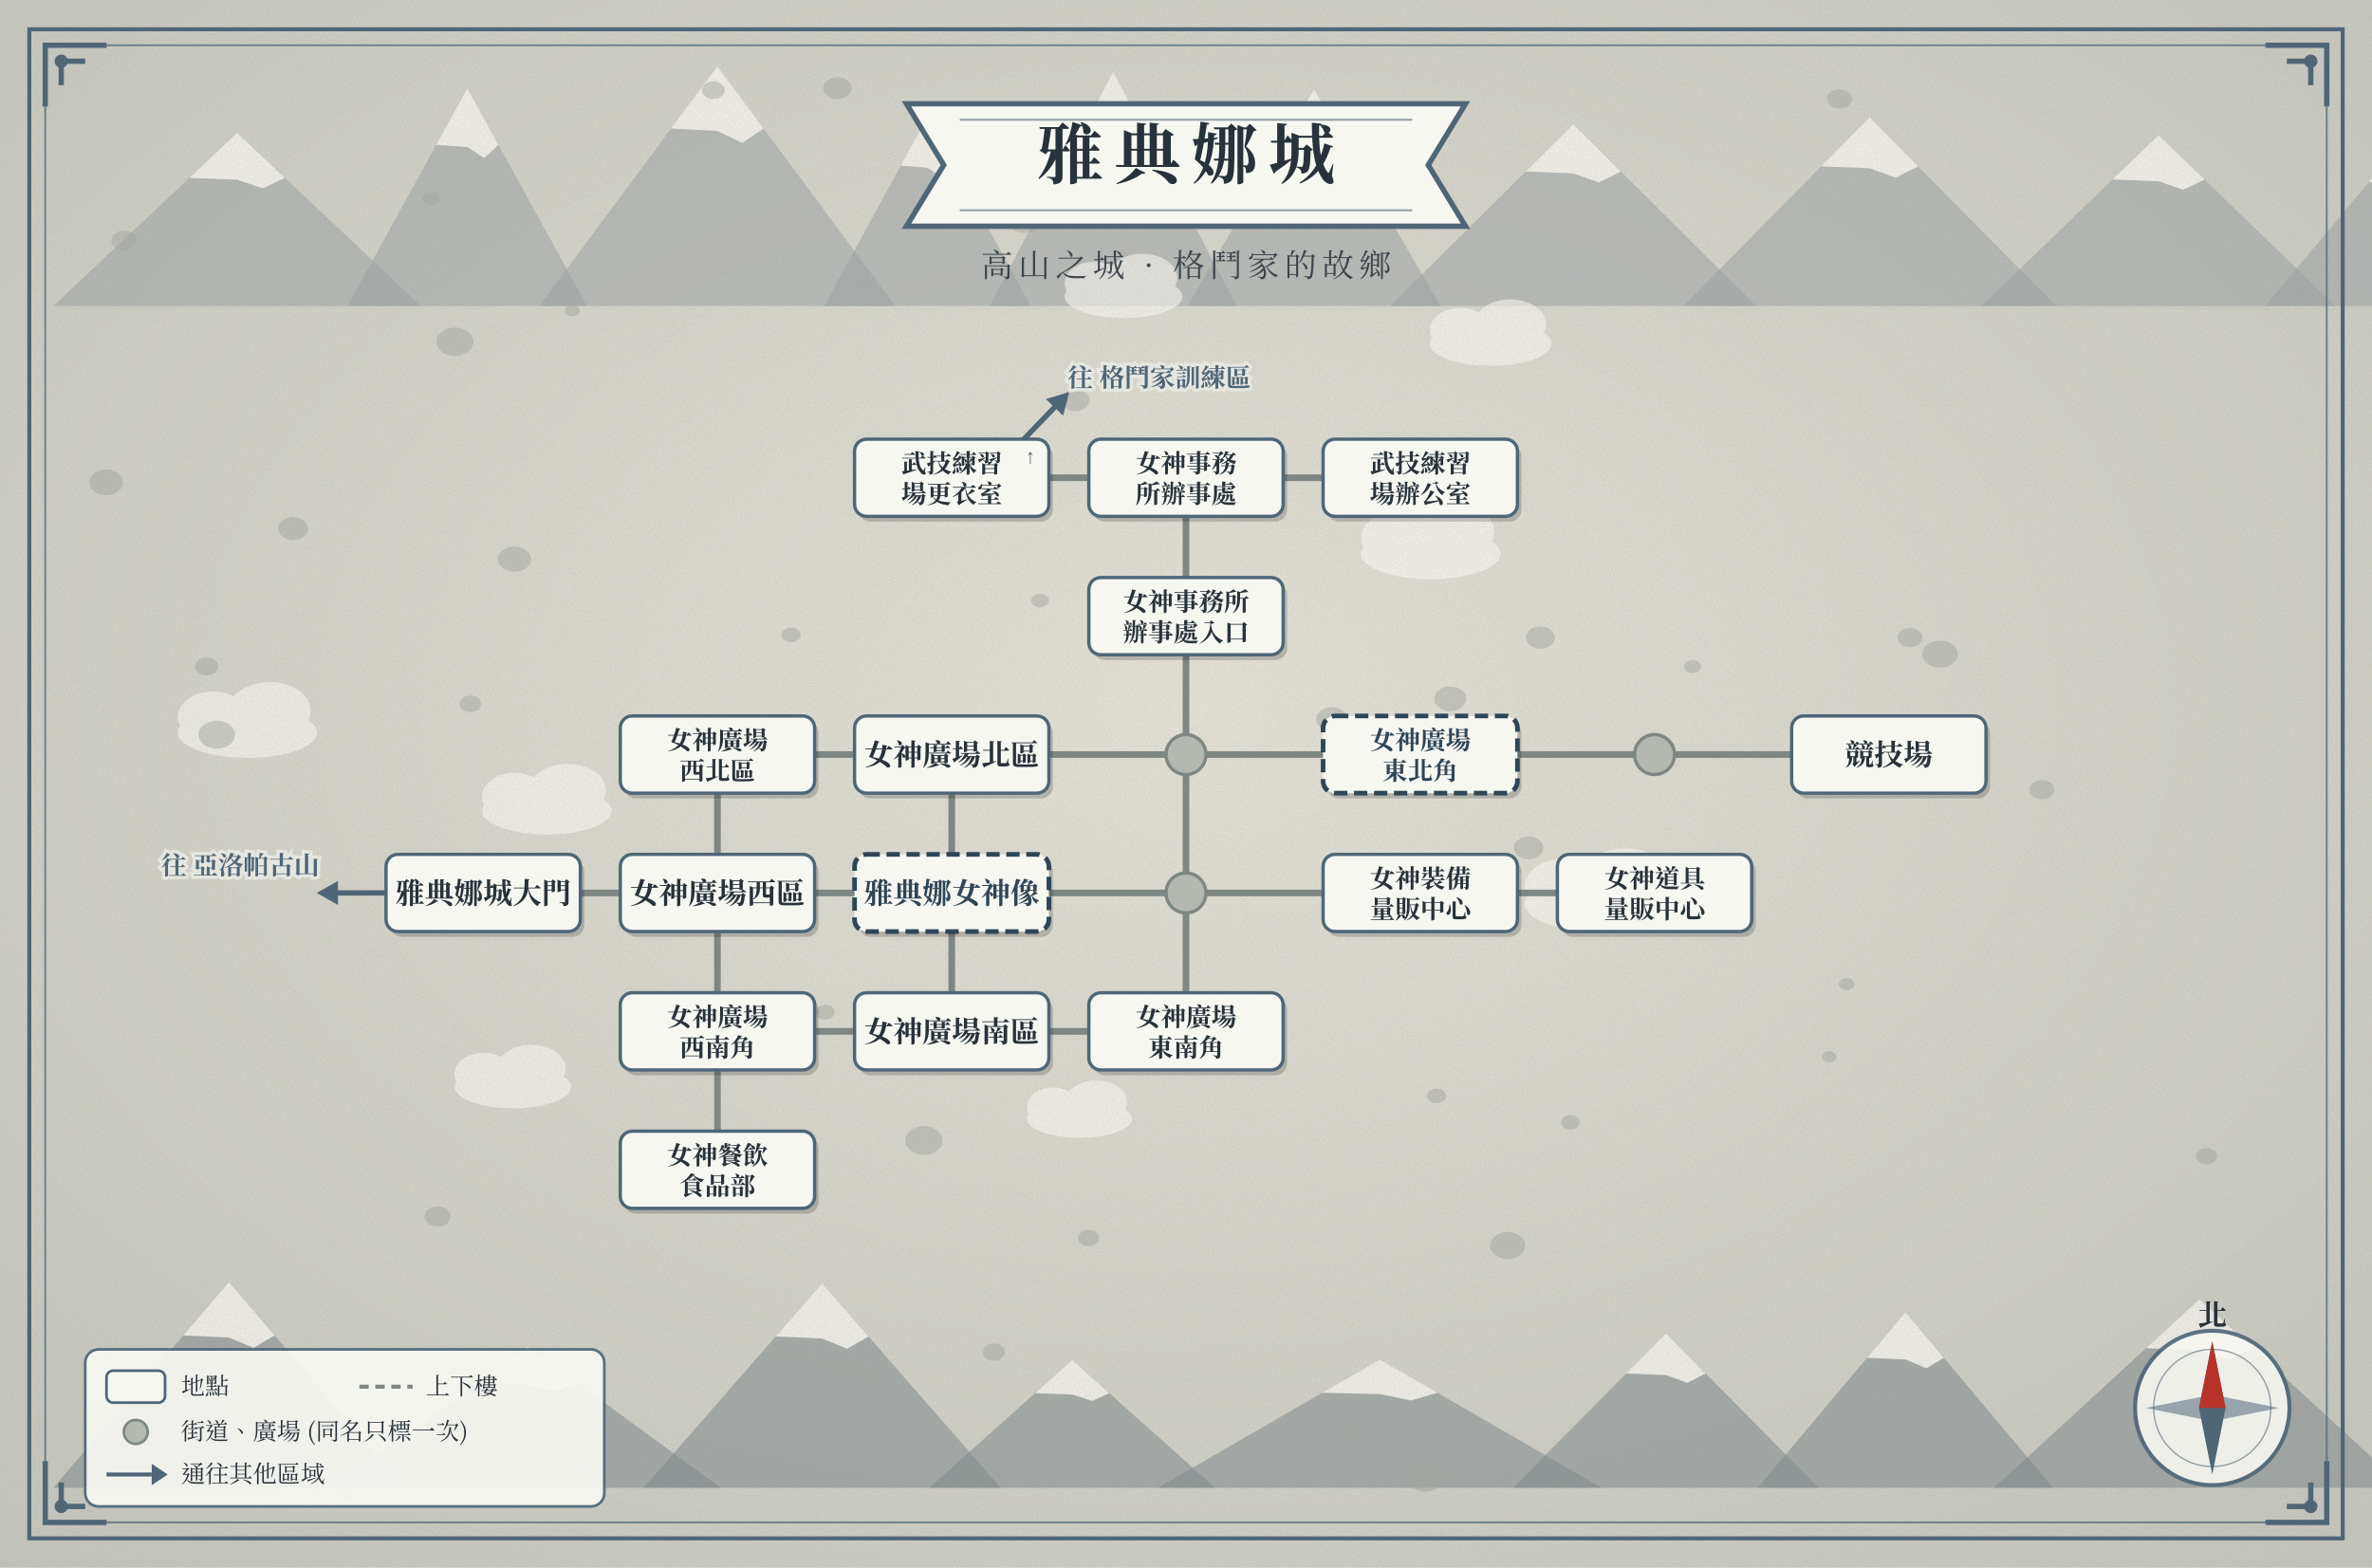
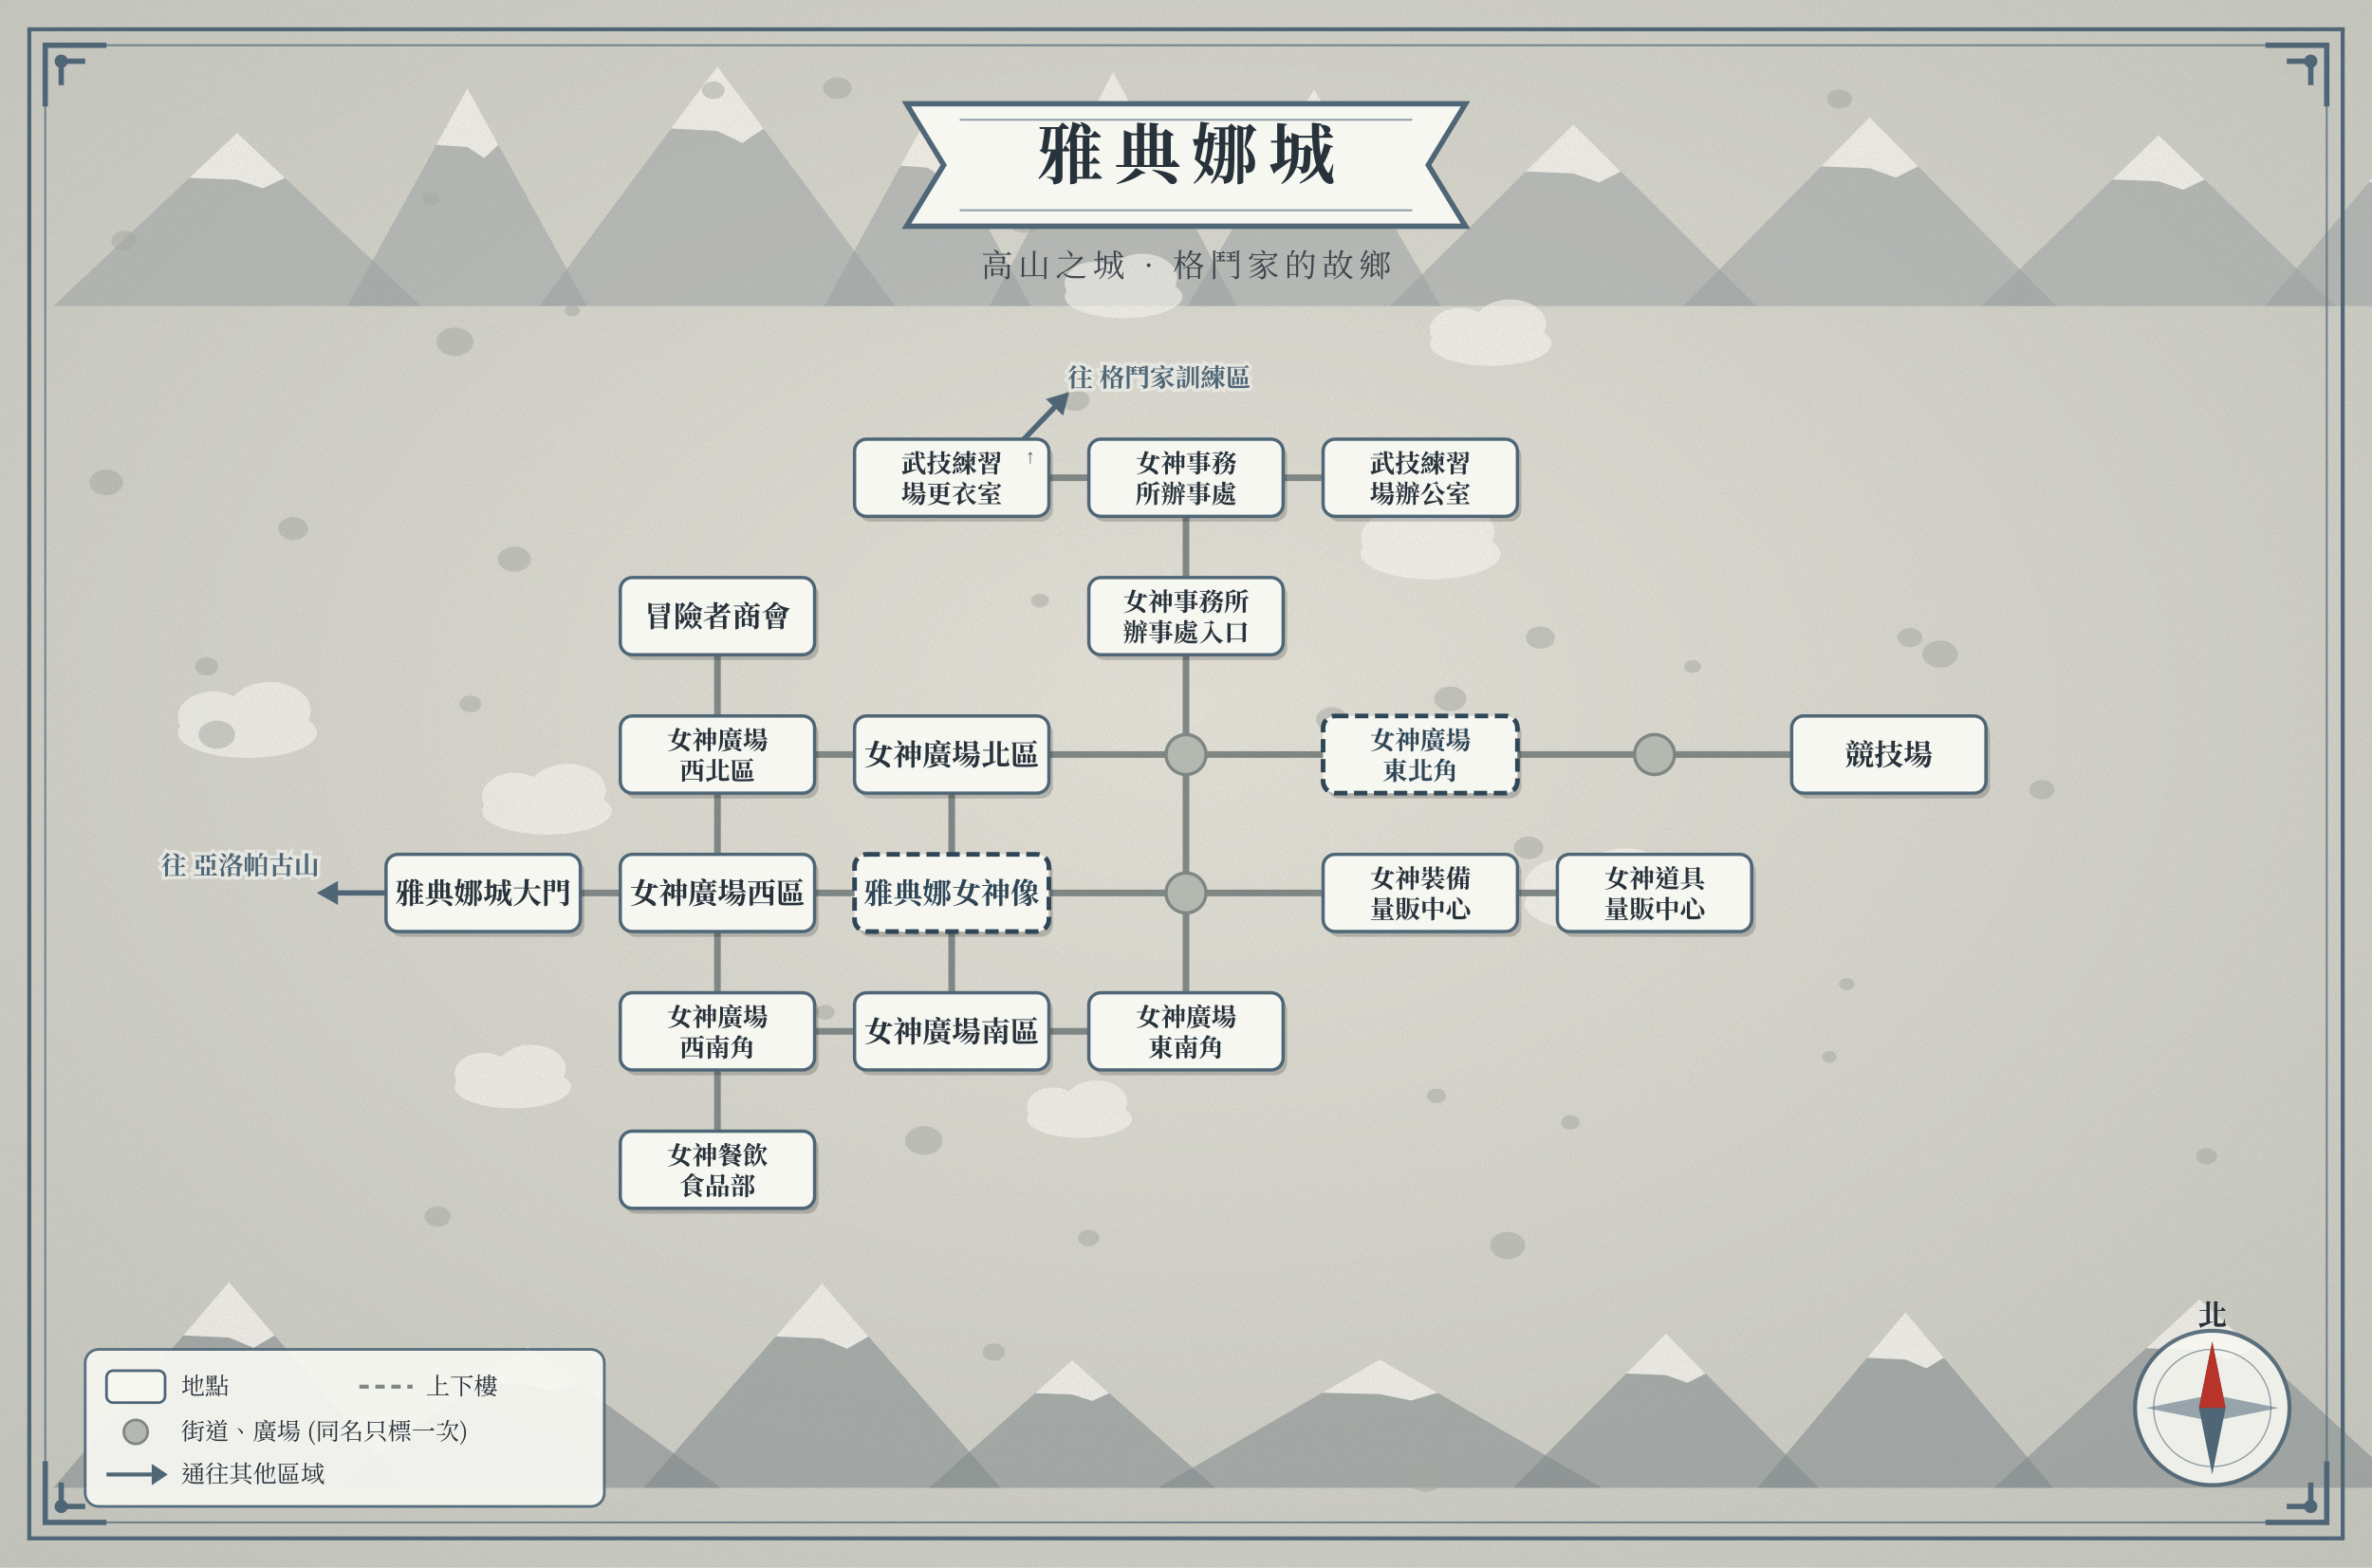
<svg xmlns="http://www.w3.org/2000/svg" viewBox="0 0 1782 1178" width="1782" height="1178" data-area="11600" role="img" aria-label="雅典娜城地圖">
  <defs>
    <radialGradient id="paper" cx="50%" cy="45%" r="75%">
      <stop offset="0" stop-color="#e6e6e0" />
      <stop offset="1" stop-color="#c4c8c4" />
    </radialGradient>
    <filter id="grain" x="0" y="0" width="100%" height="100%">
      <feTurbulence type="fractalNoise" baseFrequency=".8" numOctaves="2" seed="57" result="n" />
      <feColorMatrix in="n" type="matrix" values="0 0 0 0 .35  0 0 0 0 .25  0 0 0 0 .12  0 0 0 .22 0" />
    </filter>
    <style>.am-room.am-here circle,.am-room.am-here rect:not([opacity]){stroke:#d1281e;stroke-width:6}</style>
  </defs>
  <rect width="1782" height="1178" fill="url(#paper)" />
  <g class="am-bg">
    <path d="M40 230L178.1 99.8L316.3 230Z" fill="#9aa4aa" opacity=".55" />
    <path d="M142.2 133.7L178.1 99.8L214 133.7l-16.6 7.8l-19.3 -6.5Z" fill="#f8f8f6" opacity=".9" />
    <path d="M261 230L351.1 66.3L441.1 230Z" fill="#9aa4aa" opacity=".55" />
    <path d="M327.7 108.9L351.1 66.3L374.5 108.9l-10.8 9.8l-12.6 -8.2Z" fill="#f8f8f6" opacity=".9" />
    <path d="M405.1 230L538.9 49.8L672.7 230Z" fill="#9aa4aa" opacity=".55" />
    <path d="M504.1 96.6L538.9 49.8L573.7 96.6l-16.1 10.8l-18.7 -9Z" fill="#f8f8f6" opacity=".9" />
    <path d="M619.2 230L696.8 87.5L774.4 230Z" fill="#9aa4aa" opacity=".55" />
    <path d="M676.6 124.5L696.8 87.5L717 124.5l-9.3 8.6l-10.9 -7.1Z" fill="#f8f8f6" opacity=".9" />
    <path d="M743.4 230L836.3 53.9L929.3 230Z" fill="#9aa4aa" opacity=".55" />
    <path d="M812.2 99.7L836.3 53.9L860.5 99.7l-11.2 10.6l-13 -8.8Z" fill="#f8f8f6" opacity=".9" />
    <path d="M892.1 230L987.2 67L1082.3 230Z" fill="#9aa4aa" opacity=".55" />
    <path d="M962.5 109.4L987.2 67L1011.9 109.4l-11.4 9.8l-13.3 -8.2Z" fill="#f8f8f6" opacity=".9" />
    <path d="M1044.3 230L1182 93.4L1319.6 230Z" fill="#9aa4aa" opacity=".55" />
    <path d="M1146.2 128.9L1182 93.4L1217.7 128.9l-16.5 8.2l-19.3 -6.8Z" fill="#f8f8f6" opacity=".9" />
    <path d="M1264.6 230L1404.6 88.1L1544.6 230Z" fill="#9aa4aa" opacity=".55" />
    <path d="M1368.2 125L1404.6 88.1L1441 125l-16.8 8.5l-19.6 -7.1Z" fill="#f8f8f6" opacity=".9" />
    <path d="M1488.6 230L1621.6 101.5L1754.7 230Z" fill="#9aa4aa" opacity=".55" />
    <path d="M1587 134.9L1621.6 101.5L1656.2 134.9l-16 7.7l-18.6 -6.4Z" fill="#f8f8f6" opacity=".9" />
    <path d="M1701.5 230L1807.1 104.2L1912.7 230Z" fill="#9aa4aa" opacity=".55" />
    <path d="M1779.6 136.9L1807.1 104.2L1834.5 136.9l-12.7 7.6l-14.8 -6.3Z" fill="#f8f8f6" opacity=".9" />
    <path d="M40 1118L172 963.3L303.9 1118Z" fill="#7c8890" opacity=".55" />
    <path d="M137.7 1003.5L172 963.3L206.3 1003.5l-15.8 9.3l-18.5 -7.7Z" fill="#f8f8f6" opacity=".9" />
    <path d="M251.1 1118L396.3 1011.7L541.5 1118Z" fill="#7c8890" opacity=".55" />
    <path d="M358.6 1039.3L396.3 1011.7L434.1 1039.3l-17.4 6.4l-20.3 -5.3Z" fill="#f8f8f6" opacity=".9" />
    <path d="M483.5 1118L617.6 964.3L751.8 1118Z" fill="#7c8890" opacity=".55" />
    <path d="M582.7 1004.3L617.6 964.3L652.5 1004.3l-16.1 9.2l-18.8 -7.7Z" fill="#f8f8f6" opacity=".9" />
    <path d="M698.1 1118L805.5 1021.9L912.9 1118Z" fill="#7c8890" opacity=".55" />
    <path d="M777.6 1046.9L805.5 1021.9L833.4 1046.9l-12.9 5.8l-15 -4.8Z" fill="#f8f8f6" opacity=".9" />
    <path d="M869.9 1118L1036.6 1021.5L1203.3 1118Z" fill="#7c8890" opacity=".55" />
    <path d="M993.3 1046.6L1036.6 1021.5L1080 1046.6l-20 5.8l-23.3 -4.8Z" fill="#f8f8f6" opacity=".9" />
    <path d="M1136.7 1118L1251.6 1001.9L1366.4 1118Z" fill="#7c8890" opacity=".55" />
    <path d="M1221.7 1032.1L1251.6 1001.9L1281.4 1032.1l-13.8 7l-16.1 -5.8Z" fill="#f8f8f6" opacity=".9" />
    <path d="M1320.5 1118L1431.5 986L1542.5 1118Z" fill="#7c8890" opacity=".55" />
    <path d="M1402.6 1020.3L1431.5 986L1460.4 1020.3l-13.3 7.9l-15.5 -6.6Z" fill="#f8f8f6" opacity=".9" />
    <path d="M1498.1 1118L1652.4 976.2L1806.8 1118Z" fill="#7c8890" opacity=".55" />
    <path d="M1612.3 1013.1L1652.4 976.2L1692.6 1013.1l-18.5 8.5l-21.6 -7.1Z" fill="#f8f8f6" opacity=".9" />
    <g fill="#ffffff" opacity=".6">
      <ellipse cx="1074.9" cy="416.1" rx="52.5" ry="19.1" />
      <ellipse cx="1048.7" cy="404.2" rx="26.2" ry="19.1" />
      <ellipse cx="1091.6" cy="399.4" rx="31" ry="21.5" />
    </g>
    <g fill="#ffffff" opacity=".6">
      <ellipse cx="385.3" cy="816.9" rx="43.7" ry="15.9" />
      <ellipse cx="363.4" cy="807" rx="21.9" ry="15.9" />
      <ellipse cx="399.2" cy="803" rx="25.8" ry="17.9" />
    </g>
    <g fill="#ffffff" opacity=".6">
      <ellipse cx="844.1" cy="222.9" rx="44.2" ry="16.1" />
      <ellipse cx="822" cy="212.8" rx="22.1" ry="16.1" />
      <ellipse cx="858.2" cy="208.8" rx="26.1" ry="18.1" />
    </g>
    <g fill="#ffffff" opacity=".6">
      <ellipse cx="1202.8" cy="679.3" rx="57.4" ry="20.9" />
      <ellipse cx="1174.1" cy="666.2" rx="28.7" ry="20.9" />
      <ellipse cx="1221.1" cy="661" rx="33.9" ry="23.5" />
    </g>
    <g fill="#ffffff" opacity=".6">
      <ellipse cx="185.9" cy="550.5" rx="52.3" ry="19" />
      <ellipse cx="159.8" cy="538.6" rx="26.1" ry="19" />
      <ellipse cx="202.5" cy="533.9" rx="30.9" ry="21.4" />
    </g>
    <g fill="#ffffff" opacity=".6">
      <ellipse cx="811" cy="840.6" rx="39.5" ry="14.4" />
      <ellipse cx="791.2" cy="831.6" rx="19.7" ry="14.4" />
      <ellipse cx="823.5" cy="828.1" rx="23.3" ry="16.2" />
    </g>
    <g fill="#ffffff" opacity=".6">
      <ellipse cx="410.9" cy="609.4" rx="48.7" ry="17.7" />
      <ellipse cx="386.6" cy="598.4" rx="24.4" ry="17.7" />
      <ellipse cx="426.4" cy="593.9" rx="28.8" ry="19.9" />
    </g>
    <g fill="#ffffff" opacity=".6">
      <ellipse cx="1119.9" cy="258.3" rx="45.7" ry="16.6" />
      <ellipse cx="1097.1" cy="247.9" rx="22.9" ry="16.6" />
      <ellipse cx="1134.5" cy="243.7" rx="27" ry="18.7" />
    </g>
    <ellipse cx="1148.4" cy="637.1" rx="11.1" ry="8.5" fill="#a3aaa8" opacity=".5" />
    <ellipse cx="1014.5" cy="1075.8" rx="6.5" ry="5" fill="#a3aaa8" opacity=".5" />
    <ellipse cx="746.6" cy="1016" rx="8.5" ry="6.5" fill="#a3aaa8" opacity=".5" />
    <ellipse cx="594.3" cy="477.1" rx="7.2" ry="5.5" fill="#a3aaa8" opacity=".5" />
    <ellipse cx="1179.8" cy="843.4" rx="7" ry="5.4" fill="#a3aaa8" opacity=".5" />
    <ellipse cx="328.7" cy="914.1" rx="9.9" ry="7.6" fill="#a3aaa8" opacity=".5" />
    <ellipse cx="769.6" cy="165" rx="13" ry="10" fill="#a3aaa8" opacity=".5" />
    <ellipse cx="1457.5" cy="491.5" rx="13.3" ry="10.2" fill="#a3aaa8" opacity=".5" />
    <ellipse cx="629.1" cy="66.3" rx="10.7" ry="8.2" fill="#a3aaa8" opacity=".5" />
    <ellipse cx="220.3" cy="397.2" rx="11.2" ry="8.6" fill="#a3aaa8" opacity=".5" />
    <ellipse cx="807.8" cy="300.7" rx="10.6" ry="8.2" fill="#a3aaa8" opacity=".5" />
    <ellipse cx="1000.5" cy="540.5" rx="11.8" ry="9.1" fill="#a3aaa8" opacity=".5" />
    <ellipse cx="1374.3" cy="794.2" rx="5.5" ry="4.3" fill="#a3aaa8" opacity=".5" />
    <ellipse cx="1657.7" cy="868.8" rx="8" ry="6.1" fill="#a3aaa8" opacity=".5" />
    <ellipse cx="1132.7" cy="935.9" rx="13.2" ry="10.2" fill="#a3aaa8" opacity=".5" />
    <ellipse cx="1157.3" cy="479.1" rx="10.9" ry="8.4" fill="#a3aaa8" opacity=".5" />
    <ellipse cx="1387.4" cy="739.5" rx="5.9" ry="4.5" fill="#a3aaa8" opacity=".5" />
    <ellipse cx="1434.9" cy="479.1" rx="9.4" ry="7.2" fill="#a3aaa8" opacity=".5" />
    <ellipse cx="353.3" cy="529" rx="8.2" ry="6.3" fill="#a3aaa8" opacity=".5" />
    <ellipse cx="162.9" cy="552.1" rx="13.7" ry="10.5" fill="#a3aaa8" opacity=".5" />
    <ellipse cx="694.1" cy="857" rx="14" ry="10.8" fill="#a3aaa8" opacity=".5" />
    <ellipse cx="79.8" cy="362.5" rx="12.6" ry="9.7" fill="#a3aaa8" opacity=".5" />
    <ellipse cx="1089.5" cy="525.1" rx="12.1" ry="9.3" fill="#a3aaa8" opacity=".5" />
    <ellipse cx="323.8" cy="149.3" rx="6.4" ry="4.9" fill="#a3aaa8" opacity=".5" />
    <ellipse cx="1271.6" cy="500.9" rx="6.3" ry="4.8" fill="#a3aaa8" opacity=".5" />
    <ellipse cx="535.9" cy="67.8" rx="8.6" ry="6.6" fill="#a3aaa8" opacity=".5" />
    <ellipse cx="705" cy="763.3" rx="7.7" ry="5.9" fill="#a3aaa8" opacity=".5" />
    <ellipse cx="620" cy="760.7" rx="7.2" ry="5.5" fill="#a3aaa8" opacity=".5" />
    <ellipse cx="1534" cy="593.4" rx="9.5" ry="7.3" fill="#a3aaa8" opacity=".5" />
    <ellipse cx="93.2" cy="180.8" rx="9.6" ry="7.4" fill="#a3aaa8" opacity=".5" />
    <ellipse cx="1070.8" cy="1110.4" rx="13.8" ry="10.6" fill="#a3aaa8" opacity=".5" />
    <ellipse cx="781.3" cy="451.3" rx="6.8" ry="5.2" fill="#a3aaa8" opacity=".5" />
    <ellipse cx="155.2" cy="500.8" rx="8.8" ry="6.8" fill="#a3aaa8" opacity=".5" />
    <ellipse cx="1079.2" cy="823.5" rx="7.2" ry="5.5" fill="#a3aaa8" opacity=".5" />
    <ellipse cx="386.5" cy="420.2" rx="12.4" ry="9.5" fill="#a3aaa8" opacity=".5" />
    <ellipse cx="817.9" cy="930.3" rx="8" ry="6.1" fill="#a3aaa8" opacity=".5" />
    <ellipse cx="430" cy="233.4" rx="5.6" ry="4.3" fill="#a3aaa8" opacity=".5" />
    <ellipse cx="519" cy="580.2" rx="5.8" ry="4.5" fill="#a3aaa8" opacity=".5" />
    <ellipse cx="1381.9" cy="74.4" rx="9.4" ry="7.2" fill="#a3aaa8" opacity=".5" />
    <ellipse cx="341.8" cy="256.8" rx="13.9" ry="10.7" fill="#a3aaa8" opacity=".5" />
  </g>
  <rect width="1782" height="1178" filter="url(#grain)" />
  <rect x="22" y="22" width="1738" height="1134" fill="none" stroke="#4f6676" stroke-width="3" />
  <rect x="34" y="34" width="1714" height="1110" fill="none" stroke="#4f6676" stroke-width="1.5" opacity=".7" />
  <path d="M34 80V34H80M46 64V46H64" stroke="#4f6676" stroke-width="4" fill="none" />
  <circle cx="46" cy="46" r="5" fill="#4f6676" />
  <path d="M1748 80V34H1702M1736 64V46H1718" stroke="#4f6676" stroke-width="4" fill="none" />
  <circle cx="1736" cy="46" r="5" fill="#4f6676" />
  <path d="M34 1098V1144H80M46 1114V1132H64" stroke="#4f6676" stroke-width="4" fill="none" />
  <circle cx="46" cy="1132" r="5" fill="#4f6676" />
  <path d="M1748 1098V1144H1702M1736 1114V1132H1718" stroke="#4f6676" stroke-width="4" fill="none" />
  <circle cx="1736" cy="1132" r="5" fill="#4f6676" />
  <g class="am-links">
    <line x1="539" y1="671" x2="539" y2="567" stroke="#7e8784" stroke-width="5" stroke-linecap="round" />
    <line x1="539" y1="671" x2="715" y2="671" stroke="#7e8784" stroke-width="5" stroke-linecap="round" />
    <line x1="539" y1="671" x2="363" y2="671" stroke="#7e8784" stroke-width="5" stroke-linecap="round" />
    <line x1="539" y1="671" x2="539" y2="775" stroke="#7e8784" stroke-width="5" stroke-linecap="round" />
    <line x1="715" y1="671" x2="715" y2="567" stroke="#7e8784" stroke-width="5" stroke-linecap="round" />
    <line x1="715" y1="671" x2="891" y2="671" stroke="#7e8784" stroke-width="5" stroke-linecap="round" />
    <line x1="715" y1="671" x2="715" y2="775" stroke="#7e8784" stroke-width="5" stroke-linecap="round" />
    <line x1="891" y1="671" x2="891" y2="567" stroke="#7e8784" stroke-width="5" stroke-linecap="round" />
    <line x1="891" y1="671" x2="1067" y2="671" stroke="#7e8784" stroke-width="5" stroke-linecap="round" />
    <line x1="891" y1="671" x2="891" y2="775" stroke="#7e8784" stroke-width="5" stroke-linecap="round" />
    <line x1="539" y1="567" x2="715" y2="567" stroke="#7e8784" stroke-width="5" stroke-linecap="round" />
+     <line x1="539" y1="567" x2="539" y2="463" stroke="#7e8784" stroke-width="5" stroke-linecap="round" />
    <line x1="715" y1="567" x2="891" y2="567" stroke="#7e8784" stroke-width="5" stroke-linecap="round" />
    <line x1="891" y1="567" x2="891" y2="463" stroke="#7e8784" stroke-width="5" stroke-linecap="round" />
    <line x1="891" y1="567" x2="1067" y2="567" stroke="#7e8784" stroke-width="5" stroke-linecap="round" />
    <line x1="1067" y1="567" x2="1243" y2="567" stroke="#7e8784" stroke-width="5" stroke-linecap="round" />
    <line x1="1243" y1="567" x2="1419" y2="567" stroke="#7e8784" stroke-width="5" stroke-linecap="round" />
    <line x1="891" y1="775" x2="715" y2="775" stroke="#7e8784" stroke-width="5" stroke-linecap="round" />
    <line x1="891" y1="359" x2="1067" y2="359" stroke="#7e8784" stroke-width="5" stroke-linecap="round" />
    <line x1="891" y1="359" x2="715" y2="359" stroke="#7e8784" stroke-width="5" stroke-linecap="round" />
    <line x1="891" y1="359" x2="891" y2="463" stroke="#7e8784" stroke-width="5" stroke-linecap="round" />
    <line x1="539" y1="879" x2="539" y2="775" stroke="#7e8784" stroke-width="5" stroke-linecap="round" />
    <line x1="539" y1="775" x2="715" y2="775" stroke="#7e8784" stroke-width="5" stroke-linecap="round" />
    <line x1="1067" y1="671" x2="1243" y2="671" stroke="#7e8784" stroke-width="5" stroke-linecap="round" />
  </g>
  <g class="am-exits">
    <line x1="762.4" y1="337.1" x2="792.2" y2="306.1" stroke="#4f6676" stroke-width="4" stroke-linecap="round" />
    <path d="M0 -9L16 0L0 9Z" fill="#4f6676" transform="translate(792.2 306.1) rotate(-46.1)" />
    <text x="802.1" y="290.5" text-anchor="start" font-family="'Noto Serif TC','Noto Serif CJK TC','Source Han Serif TC','PMingLiU','Songti TC',serif" font-size="19" font-weight="700" fill="#4f6676" paint-order="stroke" stroke="#e6e6e0" stroke-width="5">往 格鬥家訓練區</text>
    <line x1="296" y1="671" x2="253.9" y2="671" stroke="#4f6676" stroke-width="4" stroke-linecap="round" />
    <path d="M0 -9L16 0L0 9Z" fill="#4f6676" transform="translate(253.9 671) rotate(180)" />
    <text x="239.9" y="657" text-anchor="end" font-family="'Noto Serif TC','Noto Serif CJK TC','Source Han Serif TC','PMingLiU','Songti TC',serif" font-size="19" font-weight="700" fill="#4f6676" paint-order="stroke" stroke="#e6e6e0" stroke-width="5">往 亞洛帕古山</text>
  </g>
  <g class="am-nodes">
    <g class="am-room" data-room="11603">
      <circle cx="891" cy="671" r="15" fill="#b4b8b0" stroke="#7e8784" stroke-width="2.5" />
    </g>
    <g class="am-room" data-room="11606">
      <circle cx="891" cy="567" r="15" fill="#b4b8b0" stroke="#7e8784" stroke-width="2.5" />
    </g>
    <g class="am-room" data-room="11608">
      <circle cx="1243" cy="567" r="15" fill="#b4b8b0" stroke="#7e8784" stroke-width="2.5" />
    </g>
  </g>
  <g class="am-plaques">
    <g class="am-room" data-room="11601">
      <rect x="469" y="646" width="146" height="58" rx="9" fill="#000" opacity=".18" />
      <rect x="466" y="642" width="146" height="58" rx="9" fill="#f7f7f2" stroke="#4f6676" stroke-width="2.5" />
      <text x="539" y="679" text-anchor="middle" font-family="'Noto Serif TC','Noto Serif CJK TC','Source Han Serif TC','PMingLiU','Songti TC',serif" font-size="22" font-weight="700" fill="#28323a">女神廣場西區</text>
    </g>
    <g class="am-room" data-room="11602">
      <rect x="645" y="646" width="146" height="58" rx="9" fill="#000" opacity=".18" />
      <rect x="642" y="642" width="146" height="58" rx="9" fill="#f7f7f2" stroke="#2f4656" stroke-width="3.5" stroke-dasharray="10 5" />
      <text x="715" y="679" text-anchor="middle" font-family="'Noto Serif TC','Noto Serif CJK TC','Source Han Serif TC','PMingLiU','Songti TC',serif" font-size="22" font-weight="700" fill="#2f4656">雅典娜女神像</text>
    </g>
    <g class="am-room" data-room="11604">
      <rect x="469" y="542" width="146" height="58" rx="9" fill="#000" opacity=".18" />
      <rect x="466" y="538" width="146" height="58" rx="9" fill="#f7f7f2" stroke="#4f6676" stroke-width="2.5" />
      <text x="539" y="563" text-anchor="middle" font-family="'Noto Serif TC','Noto Serif CJK TC','Source Han Serif TC','PMingLiU','Songti TC',serif" font-size="19" font-weight="700" fill="#28323a">女神廣場</text>
      <text x="539" y="586" text-anchor="middle" font-family="'Noto Serif TC','Noto Serif CJK TC','Source Han Serif TC','PMingLiU','Songti TC',serif" font-size="19" font-weight="700" fill="#28323a">西北區</text>
    </g>
+     <g class="am-room" data-room="11620">
+       <rect x="469" y="438" width="146" height="58" rx="9" fill="#000" opacity=".18" />
+       <rect x="466" y="434" width="146" height="58" rx="9" fill="#f7f7f2" stroke="#4f6676" stroke-width="2.5" />
+       <text x="539" y="471" text-anchor="middle" font-family="'Noto Serif TC','Noto Serif CJK TC','Source Han Serif TC','PMingLiU','Songti TC',serif" font-size="22" font-weight="700" fill="#28323a">冒險者商會</text>
+     </g>
    <g class="am-room" data-room="11605">
      <rect x="645" y="542" width="146" height="58" rx="9" fill="#000" opacity=".18" />
      <rect x="642" y="538" width="146" height="58" rx="9" fill="#f7f7f2" stroke="#4f6676" stroke-width="2.5" />
      <text x="715" y="575" text-anchor="middle" font-family="'Noto Serif TC','Noto Serif CJK TC','Source Han Serif TC','PMingLiU','Songti TC',serif" font-size="22" font-weight="700" fill="#28323a">女神廣場北區</text>
    </g>
    <g class="am-room" data-room="11607">
      <rect x="997" y="542" width="146" height="58" rx="9" fill="#000" opacity=".18" />
      <rect x="994" y="538" width="146" height="58" rx="9" fill="#f7f7f2" stroke="#2f4656" stroke-width="3.5" stroke-dasharray="10 5" />
      <text x="1067" y="563" text-anchor="middle" font-family="'Noto Serif TC','Noto Serif CJK TC','Source Han Serif TC','PMingLiU','Songti TC',serif" font-size="19" font-weight="700" fill="#2f4656">女神廣場</text>
      <text x="1067" y="586" text-anchor="middle" font-family="'Noto Serif TC','Noto Serif CJK TC','Source Han Serif TC','PMingLiU','Songti TC',serif" font-size="19" font-weight="700" fill="#2f4656">東北角</text>
    </g>
    <g class="am-room" data-room="11609">
      <rect x="1349" y="542" width="146" height="58" rx="9" fill="#000" opacity=".18" />
      <rect x="1346" y="538" width="146" height="58" rx="9" fill="#f7f7f2" stroke="#4f6676" stroke-width="2.5" />
      <text x="1419" y="575" text-anchor="middle" font-family="'Noto Serif TC','Noto Serif CJK TC','Source Han Serif TC','PMingLiU','Songti TC',serif" font-size="22" font-weight="700" fill="#28323a">競技場</text>
    </g>
    <g class="am-room" data-room="11610">
      <rect x="821" y="750" width="146" height="58" rx="9" fill="#000" opacity=".18" />
      <rect x="818" y="746" width="146" height="58" rx="9" fill="#f7f7f2" stroke="#4f6676" stroke-width="2.5" />
      <text x="891" y="771" text-anchor="middle" font-family="'Noto Serif TC','Noto Serif CJK TC','Source Han Serif TC','PMingLiU','Songti TC',serif" font-size="19" font-weight="700" fill="#28323a">女神廣場</text>
      <text x="891" y="794" text-anchor="middle" font-family="'Noto Serif TC','Noto Serif CJK TC','Source Han Serif TC','PMingLiU','Songti TC',serif" font-size="19" font-weight="700" fill="#28323a">東南角</text>
    </g>
    <g class="am-room" data-room="11611">
      <rect x="821" y="334" width="146" height="58" rx="9" fill="#000" opacity=".18" />
      <rect x="818" y="330" width="146" height="58" rx="9" fill="#f7f7f2" stroke="#4f6676" stroke-width="2.5" />
      <text x="891" y="355" text-anchor="middle" font-family="'Noto Serif TC','Noto Serif CJK TC','Source Han Serif TC','PMingLiU','Songti TC',serif" font-size="19" font-weight="700" fill="#28323a">女神事務</text>
      <text x="891" y="378" text-anchor="middle" font-family="'Noto Serif TC','Noto Serif CJK TC','Source Han Serif TC','PMingLiU','Songti TC',serif" font-size="19" font-weight="700" fill="#28323a">所辦事處</text>
    </g>
    <g class="am-room" data-room="11612">
      <rect x="997" y="334" width="146" height="58" rx="9" fill="#000" opacity=".18" />
      <rect x="994" y="330" width="146" height="58" rx="9" fill="#f7f7f2" stroke="#4f6676" stroke-width="2.5" />
      <text x="1067" y="355" text-anchor="middle" font-family="'Noto Serif TC','Noto Serif CJK TC','Source Han Serif TC','PMingLiU','Songti TC',serif" font-size="19" font-weight="700" fill="#28323a">武技練習</text>
      <text x="1067" y="378" text-anchor="middle" font-family="'Noto Serif TC','Noto Serif CJK TC','Source Han Serif TC','PMingLiU','Songti TC',serif" font-size="19" font-weight="700" fill="#28323a">場辦公室</text>
    </g>
    <g class="am-room" data-room="11613">
      <rect x="645" y="334" width="146" height="58" rx="9" fill="#000" opacity=".18" />
      <rect x="642" y="330" width="146" height="58" rx="9" fill="#f7f7f2" stroke="#4f6676" stroke-width="2.5" />
      <text x="715" y="355" text-anchor="middle" font-family="'Noto Serif TC','Noto Serif CJK TC','Source Han Serif TC','PMingLiU','Songti TC',serif" font-size="19" font-weight="700" fill="#28323a">武技練習</text>
      <text x="715" y="378" text-anchor="middle" font-family="'Noto Serif TC','Noto Serif CJK TC','Source Han Serif TC','PMingLiU','Songti TC',serif" font-size="19" font-weight="700" fill="#28323a">場更衣室</text>
      <text x="774" y="348" text-anchor="middle" font-size="15" font-weight="700" fill="#4f6676">↑</text>
    </g>
    <g class="am-room" data-room="11614">
      <rect x="821" y="438" width="146" height="58" rx="9" fill="#000" opacity=".18" />
      <rect x="818" y="434" width="146" height="58" rx="9" fill="#f7f7f2" stroke="#4f6676" stroke-width="2.5" />
      <text x="891" y="459" text-anchor="middle" font-family="'Noto Serif TC','Noto Serif CJK TC','Source Han Serif TC','PMingLiU','Songti TC',serif" font-size="19" font-weight="700" fill="#28323a">女神事務所</text>
      <text x="891" y="482" text-anchor="middle" font-family="'Noto Serif TC','Noto Serif CJK TC','Source Han Serif TC','PMingLiU','Songti TC',serif" font-size="19" font-weight="700" fill="#28323a">辦事處入口</text>
    </g>
    <g class="am-room" data-room="11615">
      <rect x="469" y="854" width="146" height="58" rx="9" fill="#000" opacity=".18" />
      <rect x="466" y="850" width="146" height="58" rx="9" fill="#f7f7f2" stroke="#4f6676" stroke-width="2.5" />
      <text x="539" y="875" text-anchor="middle" font-family="'Noto Serif TC','Noto Serif CJK TC','Source Han Serif TC','PMingLiU','Songti TC',serif" font-size="19" font-weight="700" fill="#28323a">女神餐飲</text>
      <text x="539" y="898" text-anchor="middle" font-family="'Noto Serif TC','Noto Serif CJK TC','Source Han Serif TC','PMingLiU','Songti TC',serif" font-size="19" font-weight="700" fill="#28323a">食品部</text>
    </g>
    <g class="am-room" data-room="11617">
      <rect x="293" y="646" width="146" height="58" rx="9" fill="#000" opacity=".18" />
      <rect x="290" y="642" width="146" height="58" rx="9" fill="#f7f7f2" stroke="#4f6676" stroke-width="2.5" />
      <text x="363" y="679" text-anchor="middle" font-family="'Noto Serif TC','Noto Serif CJK TC','Source Han Serif TC','PMingLiU','Songti TC',serif" font-size="22" font-weight="700" fill="#28323a">雅典娜城大門</text>
    </g>
    <g class="am-room" data-room="11618">
      <rect x="469" y="750" width="146" height="58" rx="9" fill="#000" opacity=".18" />
      <rect x="466" y="746" width="146" height="58" rx="9" fill="#f7f7f2" stroke="#4f6676" stroke-width="2.5" />
      <text x="539" y="771" text-anchor="middle" font-family="'Noto Serif TC','Noto Serif CJK TC','Source Han Serif TC','PMingLiU','Songti TC',serif" font-size="19" font-weight="700" fill="#28323a">女神廣場</text>
      <text x="539" y="794" text-anchor="middle" font-family="'Noto Serif TC','Noto Serif CJK TC','Source Han Serif TC','PMingLiU','Songti TC',serif" font-size="19" font-weight="700" fill="#28323a">西南角</text>
    </g>
    <g class="am-room" data-room="11619">
      <rect x="645" y="750" width="146" height="58" rx="9" fill="#000" opacity=".18" />
      <rect x="642" y="746" width="146" height="58" rx="9" fill="#f7f7f2" stroke="#4f6676" stroke-width="2.5" />
      <text x="715" y="783" text-anchor="middle" font-family="'Noto Serif TC','Noto Serif CJK TC','Source Han Serif TC','PMingLiU','Songti TC',serif" font-size="22" font-weight="700" fill="#28323a">女神廣場南區</text>
    </g>
    <g class="am-room" data-room="11623">
      <rect x="997" y="646" width="146" height="58" rx="9" fill="#000" opacity=".18" />
      <rect x="994" y="642" width="146" height="58" rx="9" fill="#f7f7f2" stroke="#4f6676" stroke-width="2.5" />
      <text x="1067" y="667" text-anchor="middle" font-family="'Noto Serif TC','Noto Serif CJK TC','Source Han Serif TC','PMingLiU','Songti TC',serif" font-size="19" font-weight="700" fill="#28323a">女神裝備</text>
      <text x="1067" y="690" text-anchor="middle" font-family="'Noto Serif TC','Noto Serif CJK TC','Source Han Serif TC','PMingLiU','Songti TC',serif" font-size="19" font-weight="700" fill="#28323a">量販中心</text>
    </g>
    <g class="am-room" data-room="11624">
      <rect x="1173" y="646" width="146" height="58" rx="9" fill="#000" opacity=".18" />
      <rect x="1170" y="642" width="146" height="58" rx="9" fill="#f7f7f2" stroke="#4f6676" stroke-width="2.5" />
      <text x="1243" y="667" text-anchor="middle" font-family="'Noto Serif TC','Noto Serif CJK TC','Source Han Serif TC','PMingLiU','Songti TC',serif" font-size="19" font-weight="700" fill="#28323a">女神道具</text>
      <text x="1243" y="690" text-anchor="middle" font-family="'Noto Serif TC','Noto Serif CJK TC','Source Han Serif TC','PMingLiU','Songti TC',serif" font-size="19" font-weight="700" fill="#28323a">量販中心</text>
    </g>
  </g>
  <path d="M681 78h420l-28 46l28 46h-420l28 -46Z" fill="#f7f7f2" stroke="#4f6676" stroke-width="4" />
  <path d="M721 90h340M721 158h340" stroke="#4f6676" stroke-width="1.5" opacity=".6" />
  <text x="891" y="134" text-anchor="middle" font-family="'Noto Serif TC','Noto Serif CJK TC','Source Han Serif TC','PMingLiU','Songti TC',serif" font-size="50" font-weight="700" fill="#28323a" letter-spacing="8">雅典娜城</text>
  <text x="891" y="208" text-anchor="middle" font-family="'Noto Serif TC','Noto Serif CJK TC','Source Han Serif TC','PMingLiU','Songti TC',serif" font-size="24" fill="#28323a" opacity=".85" letter-spacing="4">高山之城 · 格鬥家的故鄉</text>
  <g transform="translate(1662 1058)">
    <circle r="58" fill="#f7f7f2" stroke="#4f6676" stroke-width="3" opacity=".9" />
    <circle r="44" fill="none" stroke="#4f6676" stroke-width="1" opacity=".6" />
    <path d="M0 -50L10 0L0 50L-10 0Z" fill="#4f6676" />
    <path d="M-50 0L0 -10L50 0L0 10Z" fill="#4f6676" opacity=".55" />
    <path d="M0 -50L10 0H-10Z" fill="#b8332a" />
    <text y="-62" text-anchor="middle" font-family="'Noto Serif TC','Noto Serif CJK TC','Source Han Serif TC','PMingLiU','Songti TC',serif" font-size="22" font-weight="700" fill="#28323a">北</text>
  </g>
  <g transform="translate(80 1048)" font-family="'Noto Serif TC','Noto Serif CJK TC','Source Han Serif TC','PMingLiU','Songti TC',serif" font-size="18" fill="#28323a">
    <rect x="-16" y="-34" width="390" height="118" rx="10" fill="#f7f7f2" stroke="#4f6676" stroke-width="2" opacity=".92" />
    <rect x="0" y="-18" width="44" height="24" rx="5" fill="#f7f7f2" stroke="#4f6676" stroke-width="2" />
    <text x="56" y="0">地點</text>
    <circle cx="22" cy="28" r="9" fill="#b4b8b0" stroke="#7e8784" stroke-width="2" />
    <text x="56" y="34">街道、廣場 (同名只標一次)</text>
    <line x1="190" y1="-6" x2="230" y2="-6" stroke="#7e8784" stroke-width="3" stroke-dasharray="7 5" />
    <text x="240" y="0">上下樓</text>
    <path d="M0 60h34" stroke="#4f6676" stroke-width="3" />
    <path d="M34 52l12 8l-12 8Z" fill="#4f6676" />
    <text x="56" y="66">通往其他區域</text>
  </g>
</svg>
